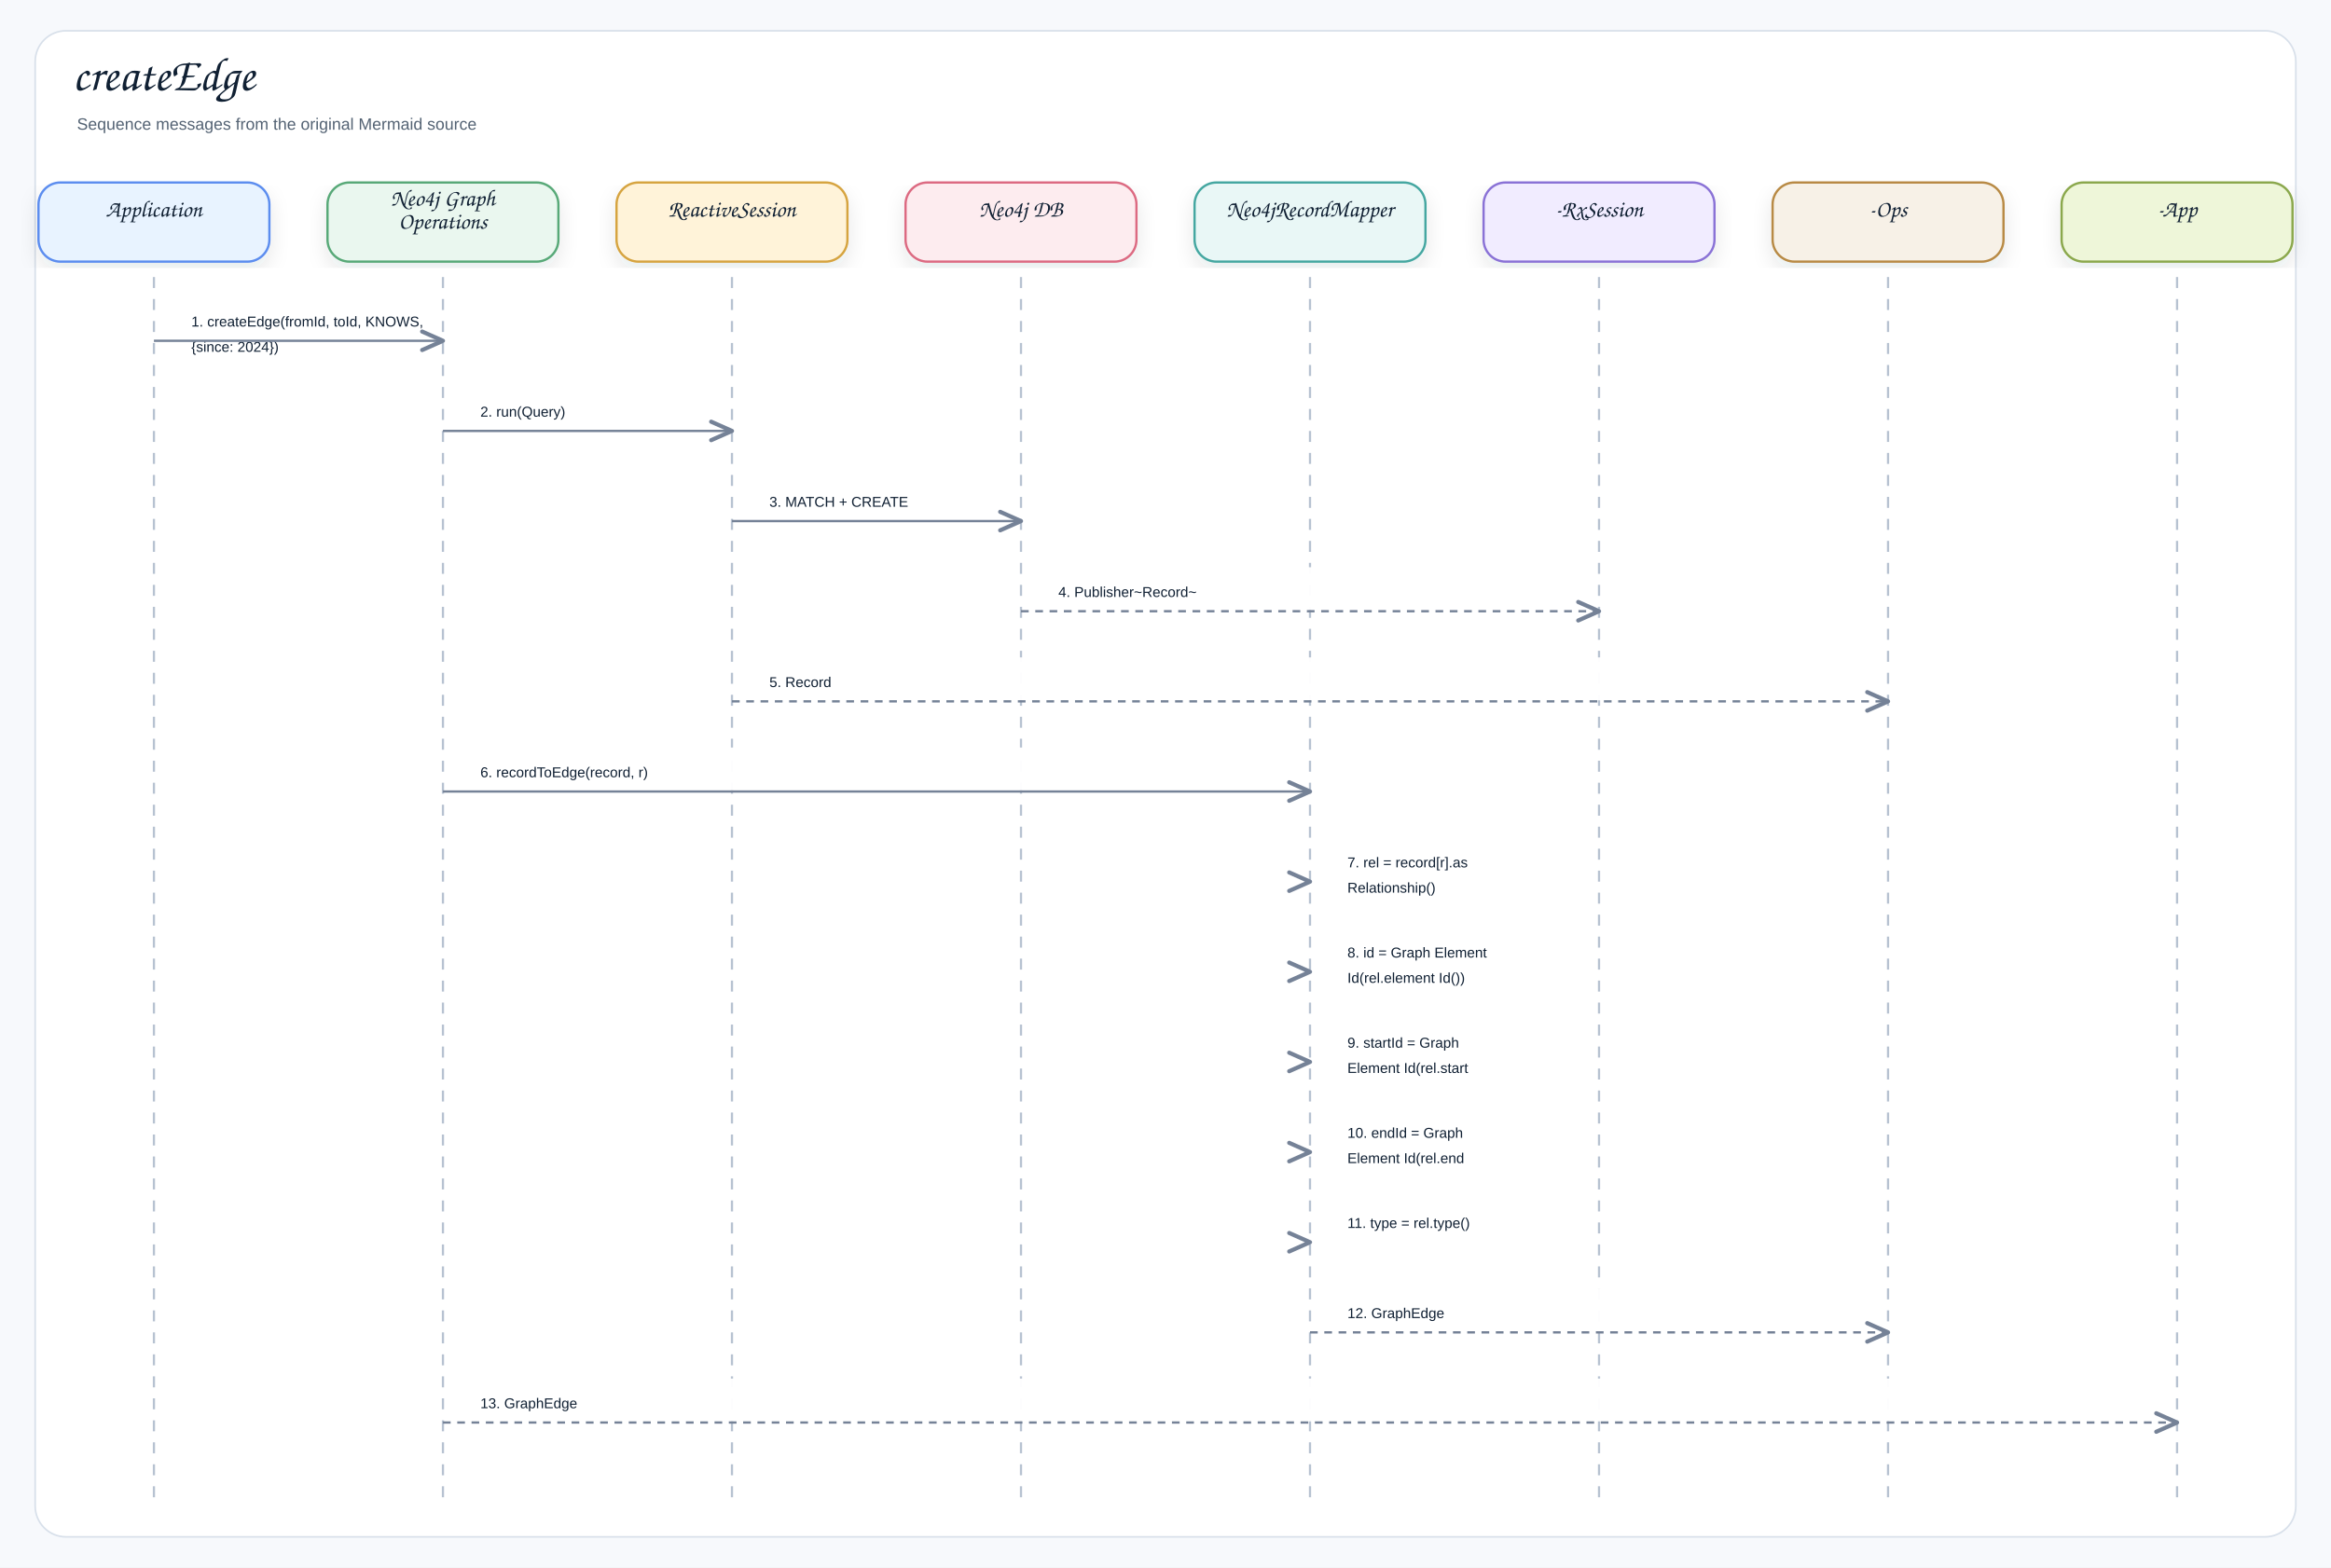
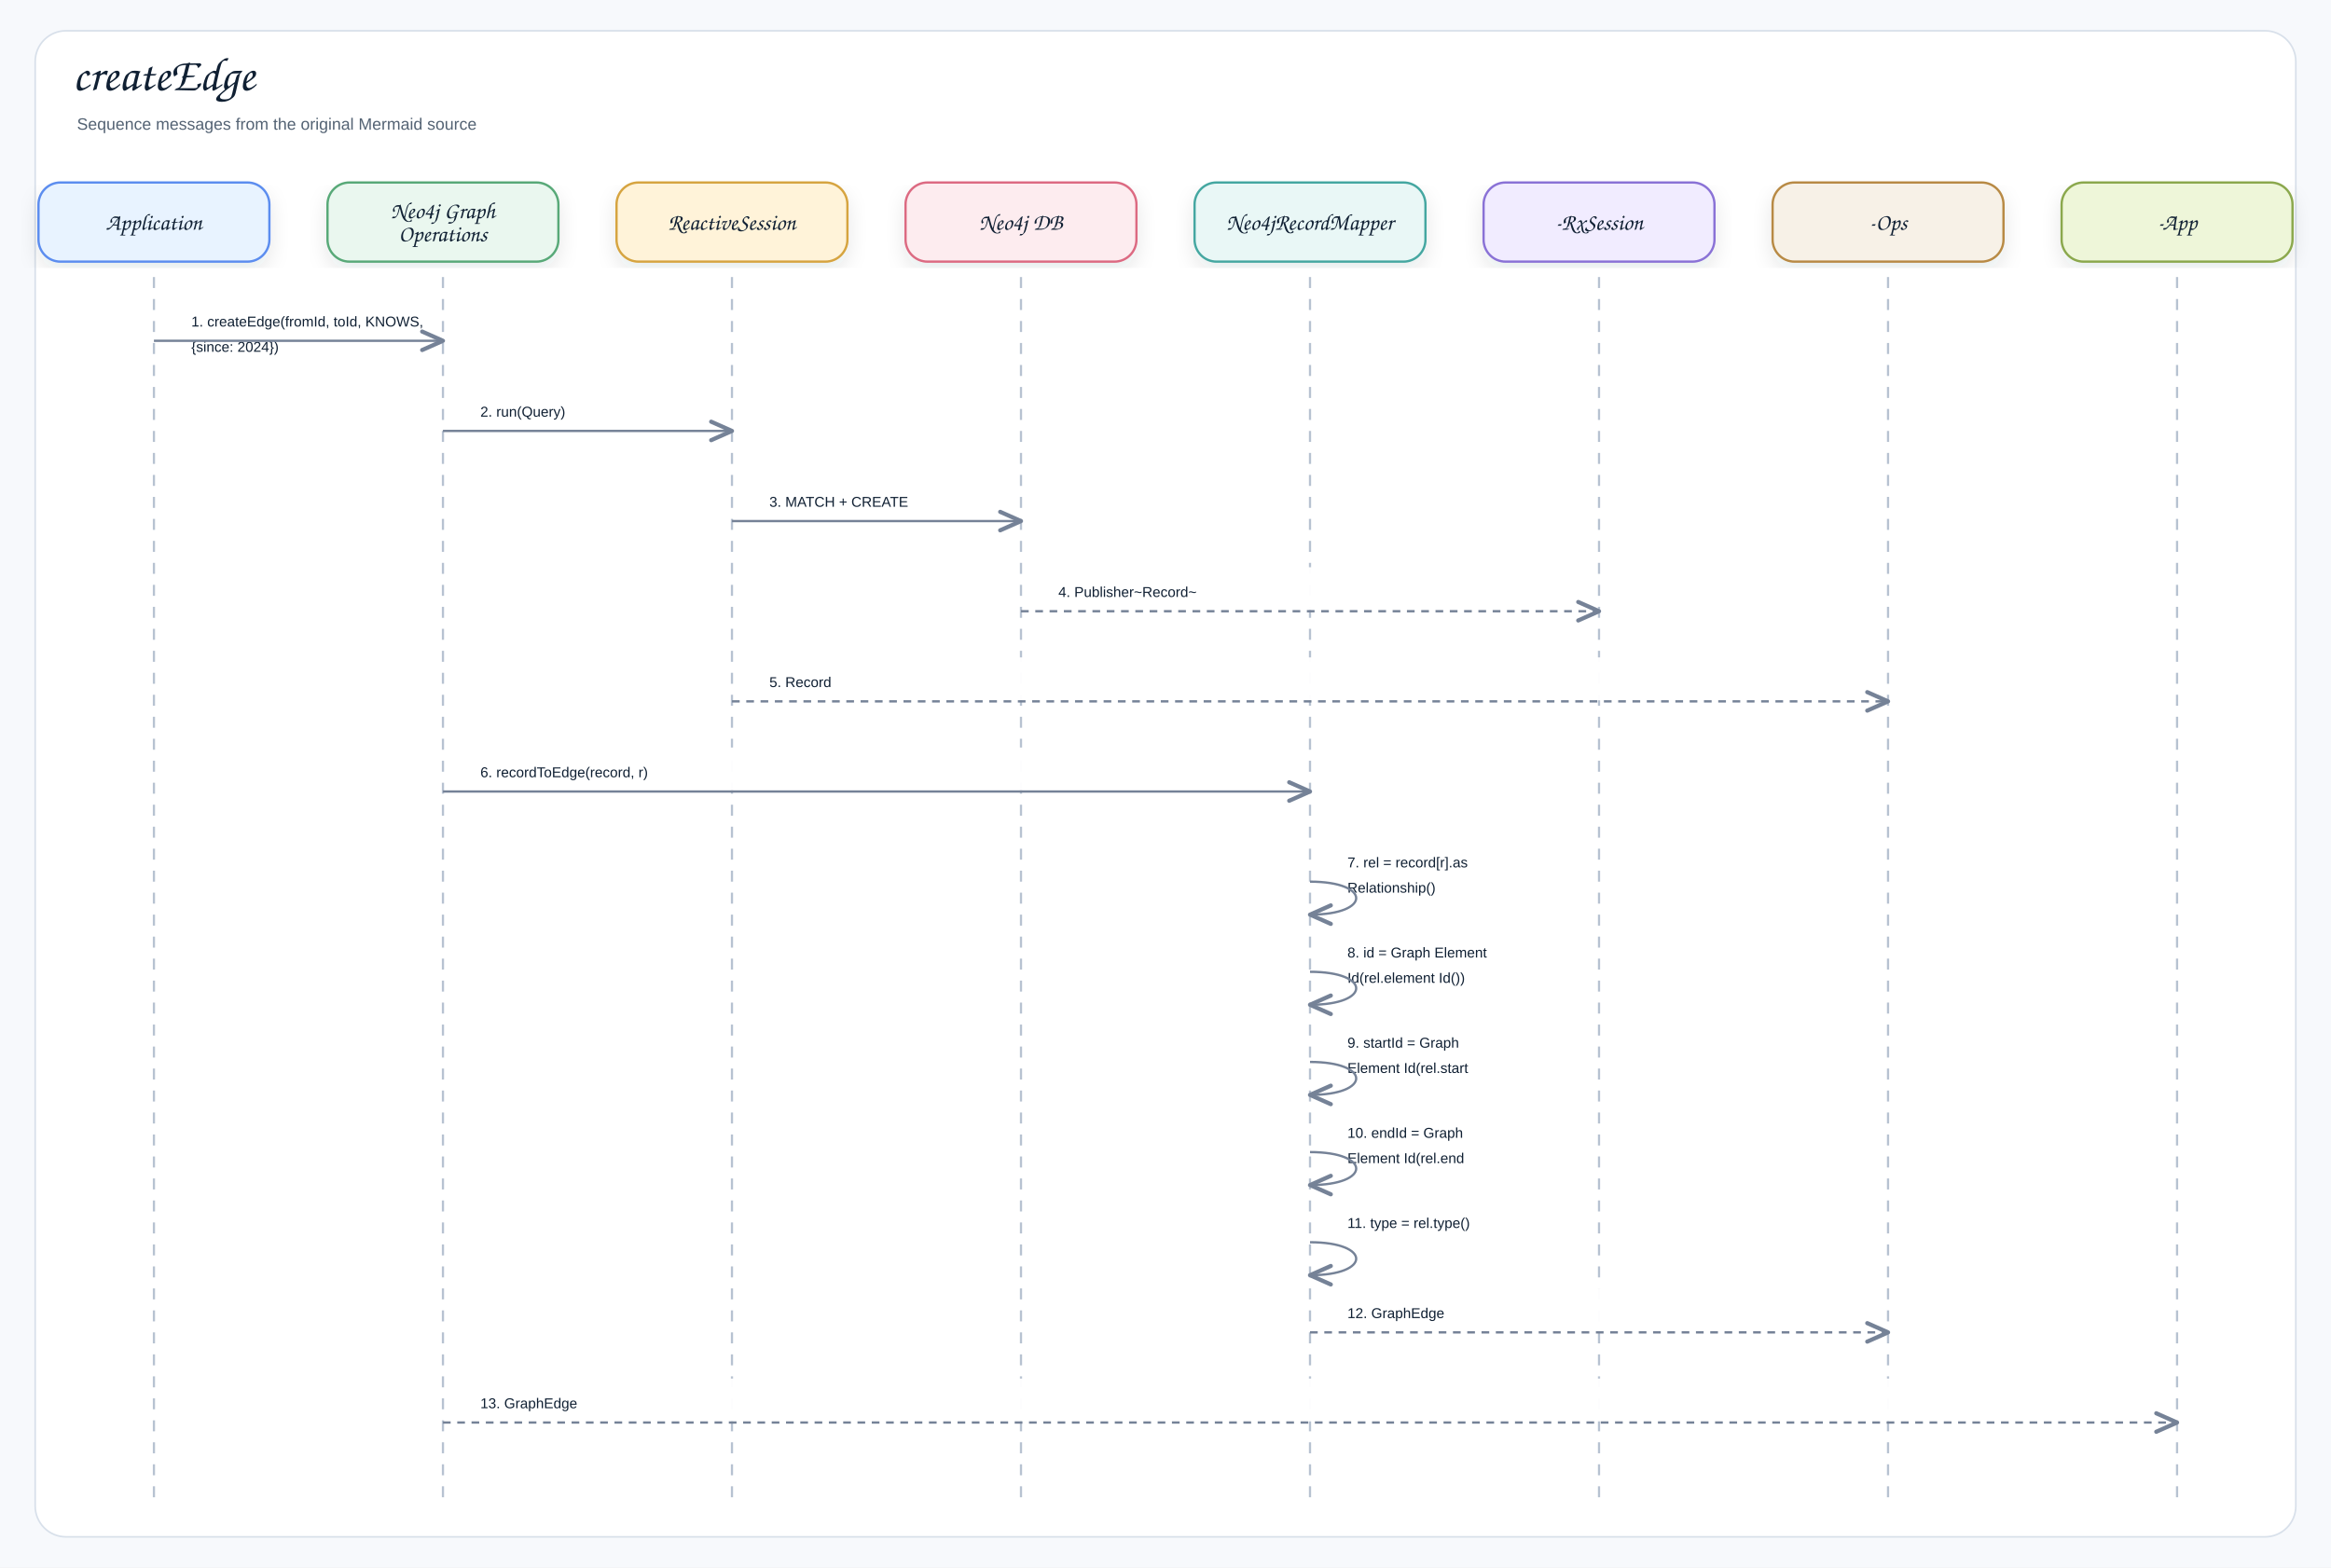
<svg xmlns="http://www.w3.org/2000/svg" width="2120" height="1426" viewBox="0 0 2120 1426" role="img" aria-label="createEdge">
  <defs>
    <filter id="shadow" x="-8%" y="-8%" width="116%" height="116%">
      <feDropShadow dx="0" dy="8" stdDeviation="9" flood-color="#1f2937" flood-opacity="0.10" />
    </filter>
    <marker id="openArrow" markerWidth="12" markerHeight="10" refX="10" refY="5" orient="auto" markerUnits="strokeWidth">
      <path d="M 1 1 L 10 5 L 1 9" fill="none" stroke="#758297" stroke-width="1.8" stroke-linecap="round" stroke-linejoin="round" />
    </marker>
    <marker id="inherit" markerWidth="14" markerHeight="12" refX="12" refY="6" orient="auto" markerUnits="strokeWidth">
      <path d="M 0 1 L 12 6 L 0 11 Z" fill="#ffffff" stroke="#758297" stroke-width="1.8" />
    </marker>
    <style>
    .canvas{fill:#f7f9fc}.frame{fill:#fff;stroke:#d8e0ea;stroke-width:1.5}
    .title{font-family:"Architects Daughter","Comic Sans MS","Comic Sans",cursive;font-size:43px;font-weight:400;fill:#102033}
    .subtitle{font-family:"Comic Sans MS","Comic Sans","Comic Neue",Arial,sans-serif;font-size:15px;font-weight:400;fill:#536273}
    .label{font-family:"Architects Daughter","Comic Sans MS","Comic Sans",cursive;font-size:25px;font-weight:400;fill:#102033}
    .smallLabel{font-family:"Architects Daughter","Comic Sans MS","Comic Sans",cursive;font-size:21px;font-weight:400;fill:#102033}
    .mono{font-family:"Comic Sans MS","Comic Sans","Comic Neue",Arial,sans-serif;font-size:12px;font-weight:400;fill:#102033}
    .small{font-family:"Comic Sans MS","Comic Sans","Comic Neue",Arial,sans-serif;font-size:12px;font-weight:400;fill:#536273}
    .strong{font-family:"Comic Sans MS","Comic Sans","Comic Neue",Arial,sans-serif;font-size:13px;font-weight:400;fill:#102033}
    .card{stroke-width:2.1;filter:url(#shadow)}.compartment{stroke-width:1.5;fill:none}
    .line{stroke:#758297;stroke-width:2.1;fill:none;marker-end:url(#openArrow)}
    .plainLine{stroke:#758297;stroke-width:2.1;fill:none}
    .dashed{stroke:#758297;stroke-width:2.1;stroke-dasharray:7 6;fill:none;marker-end:url(#openArrow)}
    .inheritLine{stroke:#758297;stroke-width:2.2;fill:none;marker-end:url(#inherit)}
    .implLine{stroke:#758297;stroke-width:2.2;stroke-dasharray:8 7;fill:none;marker-end:url(#inherit)}
  </style>
  </defs>
  <rect class="canvas" width="2120" height="1426" />
  <rect class="frame" x="32" y="28" width="2056" height="1370" rx="28" />
  <text class="title" x="66" y="82">createEdge</text>
  <text class="subtitle" x="70" y="118">Sequence messages from the original Mermaid source</text>
  <rect class="card" x="35" y="166" width="210" height="72" rx="20" fill="#E8F3FF" stroke="#5B8DEF" />
-   <text class="smallLabel" x="140" y="197" text-anchor="middle">Application</text>
+   <text class="smallLabel" x="140" y="209" text-anchor="middle">Application</text>
  <line x1="140" y1="252" x2="140" y2="1366" stroke="#b7c2d1" stroke-width="2" stroke-dasharray="10 10" />
  <rect class="card" x="297.857" y="166" width="210" height="72" rx="20" fill="#EAF7EF" stroke="#58A978" />
-   <text class="smallLabel" x="402.857" y="187" text-anchor="middle">Neo4j Graph</text>
-   <text class="smallLabel" x="402.857" y="208" text-anchor="middle">Operations</text>
+   <text class="smallLabel" x="402.857" y="198.5" text-anchor="middle">Neo4j Graph</text>
+   <text class="smallLabel" x="402.857" y="219.5" text-anchor="middle">Operations</text>
  <line x1="402.857" y1="252" x2="402.857" y2="1366" stroke="#b7c2d1" stroke-width="2" stroke-dasharray="10 10" />
  <rect class="card" x="560.714" y="166" width="210" height="72" rx="20" fill="#FFF3D9" stroke="#D6A441" />
-   <text class="smallLabel" x="665.714" y="197" text-anchor="middle">ReactiveSession</text>
+   <text class="smallLabel" x="665.714" y="209" text-anchor="middle">ReactiveSession</text>
  <line x1="665.714" y1="252" x2="665.714" y2="1366" stroke="#b7c2d1" stroke-width="2" stroke-dasharray="10 10" />
  <rect class="card" x="823.571" y="166" width="210" height="72" rx="20" fill="#FDECEF" stroke="#DC6B82" />
-   <text class="smallLabel" x="928.571" y="197" text-anchor="middle">Neo4j DB</text>
+   <text class="smallLabel" x="928.571" y="209" text-anchor="middle">Neo4j DB</text>
  <line x1="928.571" y1="252" x2="928.571" y2="1366" stroke="#b7c2d1" stroke-width="2" stroke-dasharray="10 10" />
  <rect class="card" x="1086.429" y="166" width="210" height="72" rx="20" fill="#E9F7F6" stroke="#45A7A1" />
-   <text class="smallLabel" x="1191.429" y="197" text-anchor="middle">Neo4jRecordMapper</text>
+   <text class="smallLabel" x="1191.429" y="209" text-anchor="middle">Neo4jRecordMapper</text>
  <line x1="1191.429" y1="252" x2="1191.429" y2="1366" stroke="#b7c2d1" stroke-width="2" stroke-dasharray="10 10" />
  <rect class="card" x="1349.286" y="166" width="210" height="72" rx="20" fill="#F1ECFF" stroke="#8A72D6" />
-   <text class="smallLabel" x="1454.286" y="197" text-anchor="middle">-RxSession</text>
+   <text class="smallLabel" x="1454.286" y="209" text-anchor="middle">-RxSession</text>
  <line x1="1454.286" y1="252" x2="1454.286" y2="1366" stroke="#b7c2d1" stroke-width="2" stroke-dasharray="10 10" />
  <rect class="card" x="1612.143" y="166" width="210" height="72" rx="20" fill="#F7F1E7" stroke="#B88A44" />
-   <text class="smallLabel" x="1717.143" y="197" text-anchor="middle">-Ops</text>
+   <text class="smallLabel" x="1717.143" y="209" text-anchor="middle">-Ops</text>
  <line x1="1717.143" y1="252" x2="1717.143" y2="1366" stroke="#b7c2d1" stroke-width="2" stroke-dasharray="10 10" />
  <rect class="card" x="1875" y="166" width="210" height="72" rx="20" fill="#EEF6D9" stroke="#8BA84D" />
-   <text class="smallLabel" x="1980" y="197" text-anchor="middle">-App</text>
+   <text class="smallLabel" x="1980" y="209" text-anchor="middle">-App</text>
  <line x1="1980" y1="252" x2="1980" y2="1366" stroke="#b7c2d1" stroke-width="2" stroke-dasharray="10 10" />
  <rect x="158" y="270" width="226.857" height="62" rx="12" fill="#ffffff" opacity="0.97" />
  <text class="strong" x="174" y="297" text-anchor="start">1. createEdge(fromId, toId, KNOWS,</text>
  <text class="strong" x="174" y="320" text-anchor="start">{since: 2024})</text>
  <path class="line" d="M140 310 L402.857 310" />
  <rect x="420.857" y="352" width="226.857" height="39" rx="12" fill="#ffffff" opacity="0.97" />
  <text class="strong" x="436.857" y="379" text-anchor="start">2. run(Query)</text>
  <path class="line" d="M402.857 392 L665.714 392" />
  <rect x="683.714" y="434" width="226.857" height="39" rx="12" fill="#ffffff" opacity="0.97" />
  <text class="strong" x="699.714" y="461" text-anchor="start">3. MATCH + CREATE</text>
  <path class="line" d="M665.714 474 L928.571 474" />
  <rect x="946.571" y="516" width="489.714" height="39" rx="12" fill="#ffffff" opacity="0.97" />
  <text class="strong" x="962.571" y="543" text-anchor="start">4. Publisher~Record~</text>
  <path class="dashed" d="M928.571 556 L1454.286 556" />
  <rect x="683.714" y="598" width="1015.429" height="39" rx="12" fill="#ffffff" opacity="0.97" />
  <text class="strong" x="699.714" y="625" text-anchor="start">5. Record</text>
  <path class="dashed" d="M665.714 638 L1717.143 638" />
  <rect x="420.857" y="680" width="752.571" height="39" rx="12" fill="#ffffff" opacity="0.97" />
  <text class="strong" x="436.857" y="707" text-anchor="start">6. recordToEdge(record, r)</text>
  <path class="line" d="M402.857 720 L1191.429 720" />
  <rect x="1209.429" y="762" width="190" height="62" rx="12" fill="#ffffff" opacity="0.97" />
  <text class="strong" x="1225.429" y="789" text-anchor="start">7. rel = record[r].as</text>
  <text class="strong" x="1225.429" y="812" text-anchor="start">Relationship()</text>
-   <path class="line" d="M1191.429 802 L1191.429 802" />
+   <path class="line" d="M1191.429 802 C1247.429 802 1247.429 832 1191.429 832" />
  <rect x="1209.429" y="844" width="190" height="62" rx="12" fill="#ffffff" opacity="0.97" />
  <text class="strong" x="1225.429" y="871" text-anchor="start">8. id = Graph Element</text>
  <text class="strong" x="1225.429" y="894" text-anchor="start">Id(rel.element Id())</text>
-   <path class="line" d="M1191.429 884 L1191.429 884" />
+   <path class="line" d="M1191.429 884 C1247.429 884 1247.429 914 1191.429 914" />
  <rect x="1209.429" y="926" width="190" height="62" rx="12" fill="#ffffff" opacity="0.97" />
  <text class="strong" x="1225.429" y="953" text-anchor="start">9. startId = Graph</text>
  <text class="strong" x="1225.429" y="976" text-anchor="start">Element Id(rel.start</text>
-   <path class="line" d="M1191.429 966 L1191.429 966" />
+   <path class="line" d="M1191.429 966 C1247.429 966 1247.429 996 1191.429 996" />
  <rect x="1209.429" y="1008" width="190" height="62" rx="12" fill="#ffffff" opacity="0.97" />
  <text class="strong" x="1225.429" y="1035" text-anchor="start">10. endId = Graph</text>
  <text class="strong" x="1225.429" y="1058" text-anchor="start">Element Id(rel.end</text>
-   <path class="line" d="M1191.429 1048 L1191.429 1048" />
+   <path class="line" d="M1191.429 1048 C1247.429 1048 1247.429 1078 1191.429 1078" />
  <rect x="1209.429" y="1090" width="190" height="39" rx="12" fill="#ffffff" opacity="0.97" />
  <text class="strong" x="1225.429" y="1117" text-anchor="start">11. type = rel.type()</text>
-   <path class="line" d="M1191.429 1130 L1191.429 1130" />
+   <path class="line" d="M1191.429 1130 C1247.429 1130 1247.429 1160 1191.429 1160" />
  <rect x="1209.429" y="1172" width="489.714" height="39" rx="12" fill="#ffffff" opacity="0.97" />
  <text class="strong" x="1225.429" y="1199" text-anchor="start">12. GraphEdge</text>
  <path class="dashed" d="M1191.429 1212 L1717.143 1212" />
  <rect x="420.857" y="1254" width="1541.143" height="39" rx="12" fill="#ffffff" opacity="0.97" />
  <text class="strong" x="436.857" y="1281" text-anchor="start">13. GraphEdge</text>
  <path class="dashed" d="M402.857 1294 L1980 1294" />
</svg>
